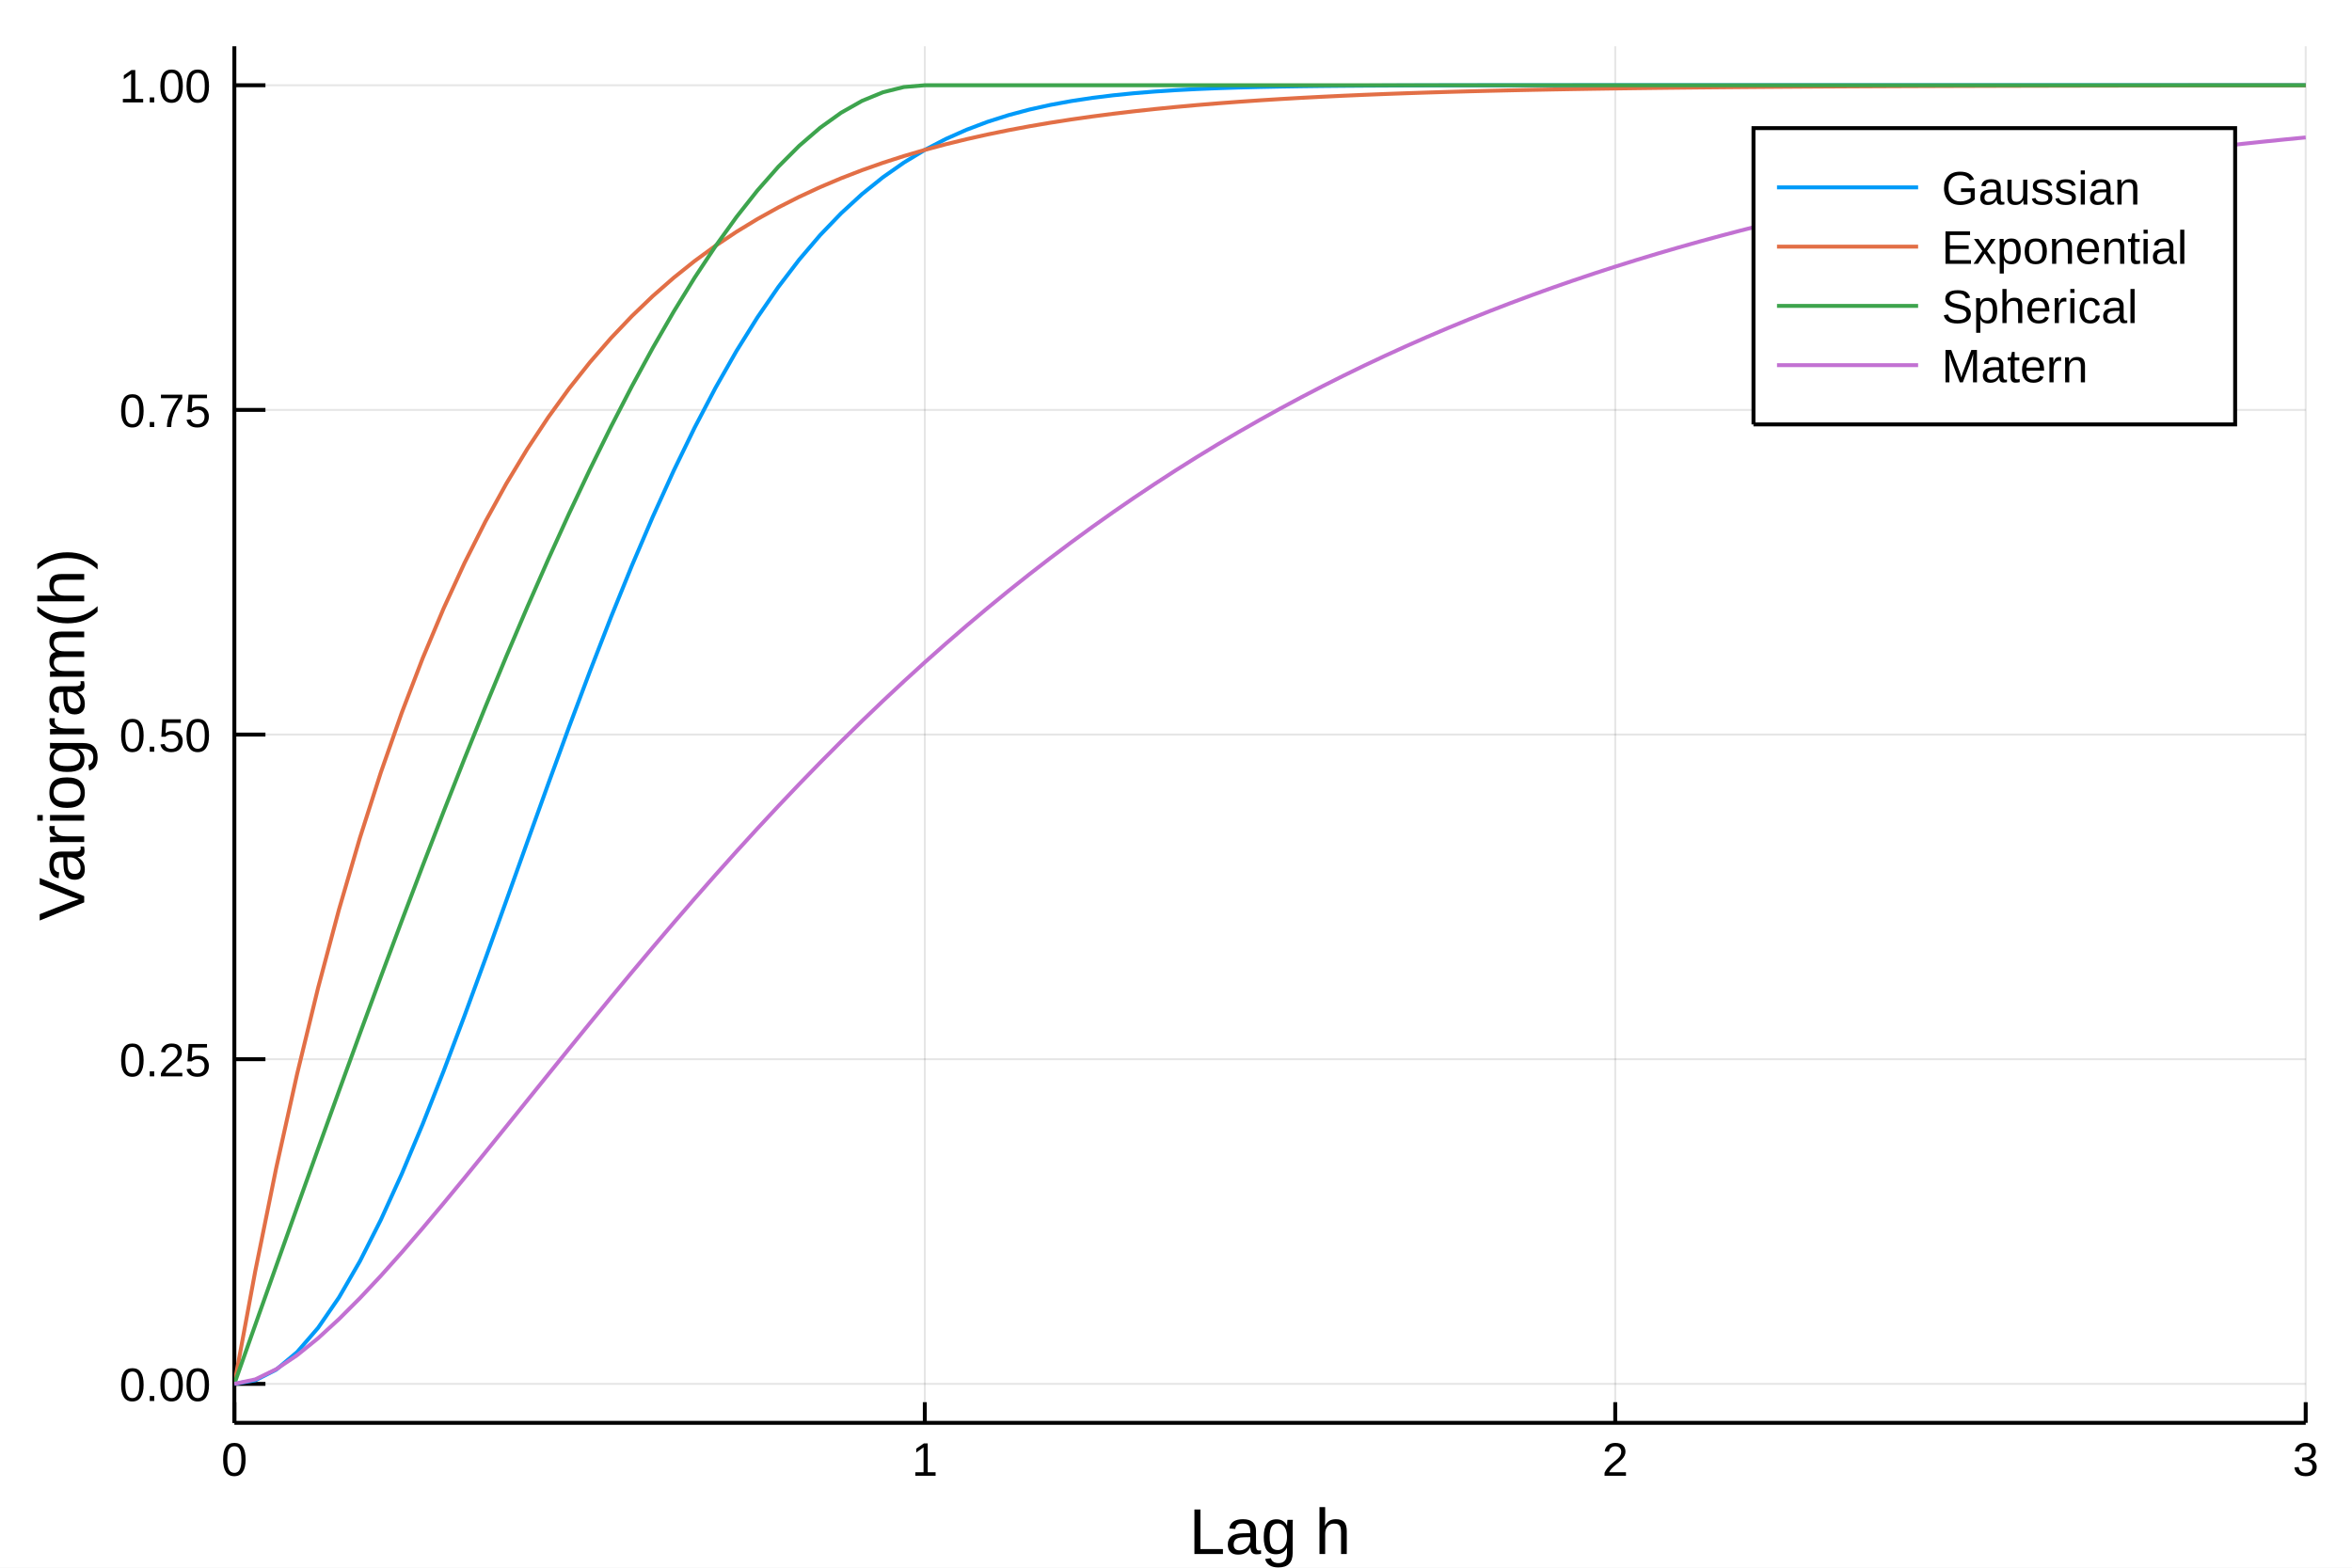
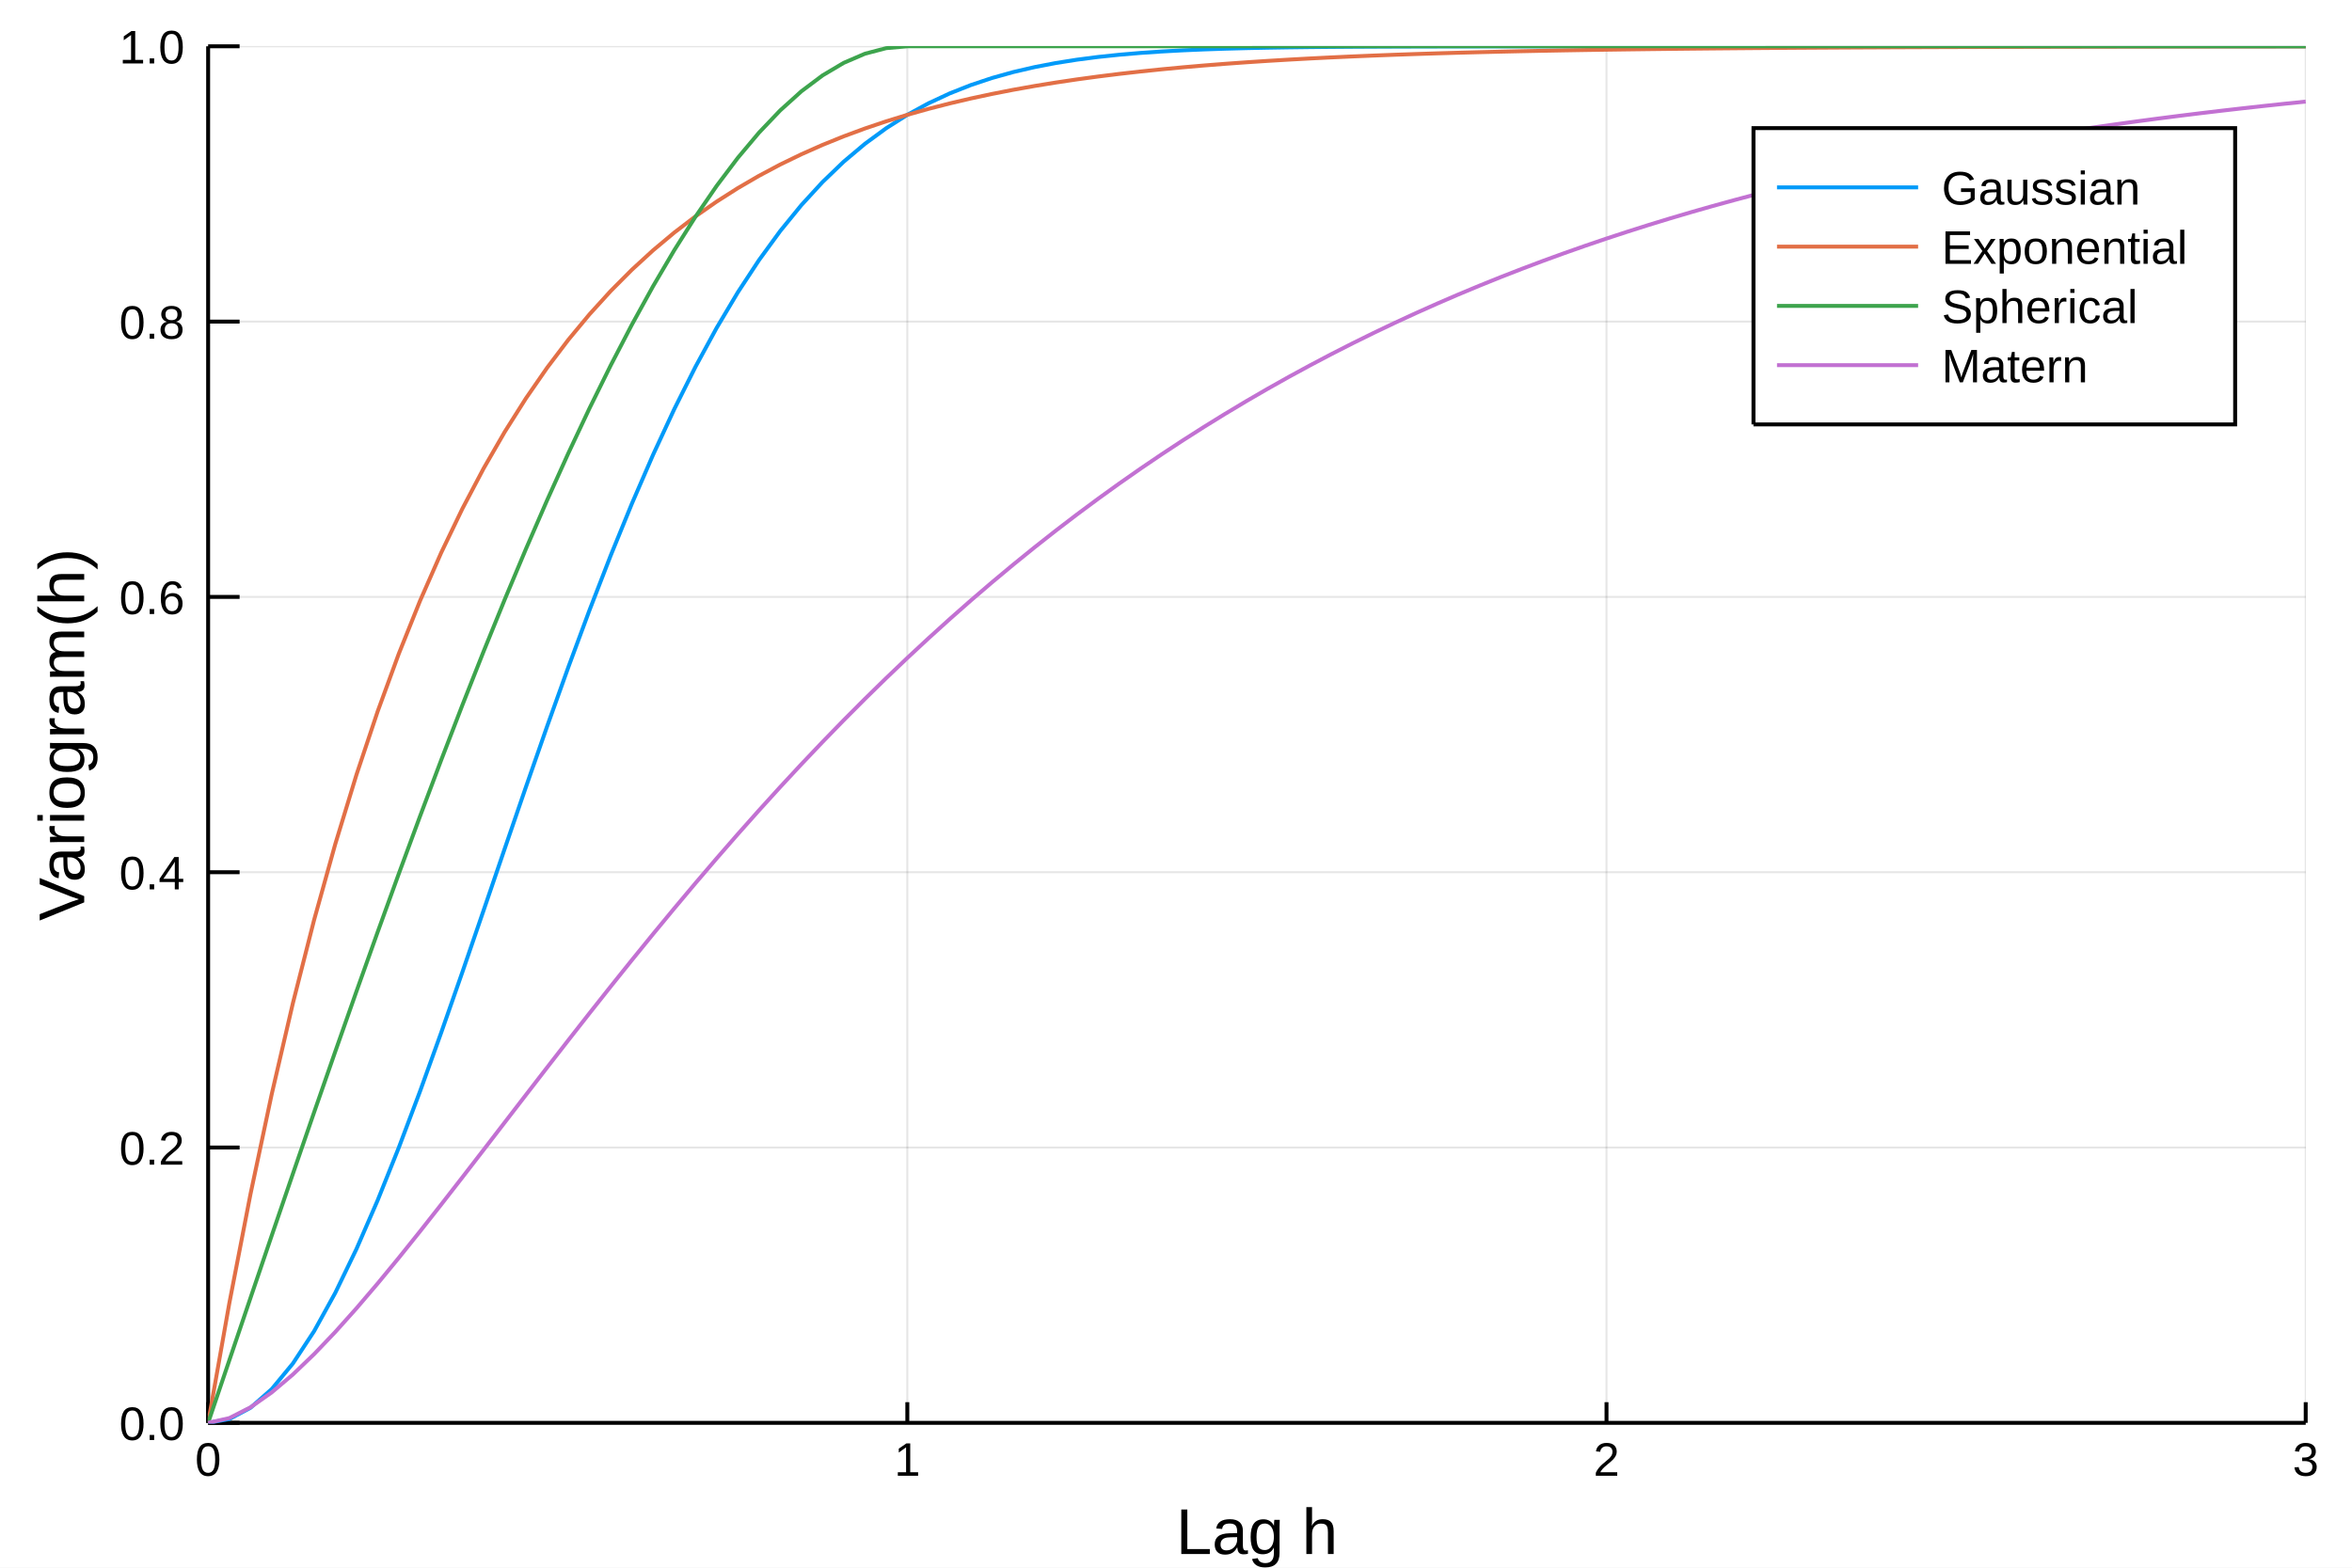
<svg xmlns="http://www.w3.org/2000/svg" width="600" height="400" viewBox="0 0 2400 1600">
  <defs>
-     <clipPath id="clip7300">
+     <clipPath id="clip3700">
      <rect x="0" y="0" width="2400" height="1600" />
    </clipPath>
  </defs>
-   <path clip-path="url(#clip7300)" d=" M0 1600 L2400 1600 L2400 0 L0 0  Z   " fill="#ffffff" fill-rule="evenodd" fill-opacity="1" />
+   <path clip-path="url(#clip3700)" d=" M0 1600 L2400 1600 L2400 0 L0 0  Z   " fill="#ffffff" fill-rule="evenodd" fill-opacity="1" />
  <defs>
-     <clipPath id="clip7301">
+     <clipPath id="clip3701">
      <rect x="480" y="0" width="1681" height="1600" />
    </clipPath>
  </defs>
-   <path clip-path="url(#clip7300)" d=" M239.147 1452.17 L2352.76 1452.17 L2352.76 47.244 L239.147 47.244  Z   " fill="#ffffff" fill-rule="evenodd" fill-opacity="1" />
+   <path clip-path="url(#clip3700)" d=" M212.385 1452.17 L2352.76 1452.17 L2352.76 47.244 L212.385 47.244  Z   " fill="#ffffff" fill-rule="evenodd" fill-opacity="1" />
  <defs>
-     <clipPath id="clip7302">
-       <rect x="239" y="47" width="2115" height="1406" />
+     <clipPath id="clip3702">
+       <rect x="212" y="47" width="2141" height="1406" />
    </clipPath>
  </defs>
-   <polyline clip-path="url(#clip7302)" style="stroke:#000000; stroke-width:2; stroke-opacity:0.1; fill:none" points="   239.147,1452.17 239.147,47.244    " />
-   <polyline clip-path="url(#clip7302)" style="stroke:#000000; stroke-width:2; stroke-opacity:0.1; fill:none" points="   943.683,1452.17 943.683,47.244    " />
-   <polyline clip-path="url(#clip7302)" style="stroke:#000000; stroke-width:2; stroke-opacity:0.1; fill:none" points="   1648.22,1452.17 1648.22,47.244    " />
-   <polyline clip-path="url(#clip7302)" style="stroke:#000000; stroke-width:2; stroke-opacity:0.1; fill:none" points="   2352.76,1452.17 2352.76,47.244    " />
-   <polyline clip-path="url(#clip7302)" style="stroke:#000000; stroke-width:2; stroke-opacity:0.1; fill:none" points="   239.147,1412.4 2352.76,1412.4    " />
-   <polyline clip-path="url(#clip7302)" style="stroke:#000000; stroke-width:2; stroke-opacity:0.1; fill:none" points="   239.147,1081.05 2352.76,1081.05    " />
-   <polyline clip-path="url(#clip7302)" style="stroke:#000000; stroke-width:2; stroke-opacity:0.1; fill:none" points="   239.147,749.705 2352.76,749.705    " />
-   <polyline clip-path="url(#clip7302)" style="stroke:#000000; stroke-width:2; stroke-opacity:0.1; fill:none" points="   239.147,418.355 2352.76,418.355    " />
-   <polyline clip-path="url(#clip7302)" style="stroke:#000000; stroke-width:2; stroke-opacity:0.1; fill:none" points="   239.147,87.006 2352.76,87.006    " />
-   <polyline clip-path="url(#clip7300)" style="stroke:#000000; stroke-width:4; stroke-opacity:1; fill:none" points="   239.147,1452.17 2352.76,1452.17    " />
-   <polyline clip-path="url(#clip7300)" style="stroke:#000000; stroke-width:4; stroke-opacity:1; fill:none" points="   239.147,1452.17 239.147,47.244    " />
-   <polyline clip-path="url(#clip7300)" style="stroke:#000000; stroke-width:4; stroke-opacity:1; fill:none" points="   239.147,1452.17 239.147,1431.09    " />
-   <polyline clip-path="url(#clip7300)" style="stroke:#000000; stroke-width:4; stroke-opacity:1; fill:none" points="   943.683,1452.17 943.683,1431.09    " />
-   <polyline clip-path="url(#clip7300)" style="stroke:#000000; stroke-width:4; stroke-opacity:1; fill:none" points="   1648.22,1452.17 1648.22,1431.09    " />
-   <polyline clip-path="url(#clip7300)" style="stroke:#000000; stroke-width:4; stroke-opacity:1; fill:none" points="   2352.76,1452.17 2352.76,1431.09    " />
-   <polyline clip-path="url(#clip7300)" style="stroke:#000000; stroke-width:4; stroke-opacity:1; fill:none" points="   239.147,1412.4 270.851,1412.4    " />
-   <polyline clip-path="url(#clip7300)" style="stroke:#000000; stroke-width:4; stroke-opacity:1; fill:none" points="   239.147,1081.05 270.851,1081.05    " />
-   <polyline clip-path="url(#clip7300)" style="stroke:#000000; stroke-width:4; stroke-opacity:1; fill:none" points="   239.147,749.705 270.851,749.705    " />
-   <polyline clip-path="url(#clip7300)" style="stroke:#000000; stroke-width:4; stroke-opacity:1; fill:none" points="   239.147,418.355 270.851,418.355    " />
-   <polyline clip-path="url(#clip7300)" style="stroke:#000000; stroke-width:4; stroke-opacity:1; fill:none" points="   239.147,87.006 270.851,87.006    " />
-   <g clip-path="url(#clip7300)">
-     <text style="fill:#000000; fill-opacity:1; font-family:Arial,Helvetica Neue,Helvetica,sans-serif; font-size:48px; text-anchor:middle;" transform="rotate(0, 239.147, 1506.17)" x="239.147" y="1506.17">0</text>
+   <polyline clip-path="url(#clip3702)" style="stroke:#000000; stroke-width:2; stroke-opacity:0.1; fill:none" points="   212.385,1452.17 212.385,47.244    " />
+   <polyline clip-path="url(#clip3702)" style="stroke:#000000; stroke-width:2; stroke-opacity:0.1; fill:none" points="   925.842,1452.17 925.842,47.244    " />
+   <polyline clip-path="url(#clip3702)" style="stroke:#000000; stroke-width:2; stroke-opacity:0.1; fill:none" points="   1639.3,1452.17 1639.3,47.244    " />
+   <polyline clip-path="url(#clip3702)" style="stroke:#000000; stroke-width:2; stroke-opacity:0.1; fill:none" points="   2352.76,1452.17 2352.76,47.244    " />
+   <polyline clip-path="url(#clip3702)" style="stroke:#000000; stroke-width:2; stroke-opacity:0.1; fill:none" points="   212.385,1452.17 2352.76,1452.17    " />
+   <polyline clip-path="url(#clip3702)" style="stroke:#000000; stroke-width:2; stroke-opacity:0.1; fill:none" points="   212.385,1171.18 2352.76,1171.18    " />
+   <polyline clip-path="url(#clip3702)" style="stroke:#000000; stroke-width:2; stroke-opacity:0.1; fill:none" points="   212.385,890.197 2352.76,890.197    " />
+   <polyline clip-path="url(#clip3702)" style="stroke:#000000; stroke-width:2; stroke-opacity:0.1; fill:none" points="   212.385,609.213 2352.76,609.213    " />
+   <polyline clip-path="url(#clip3702)" style="stroke:#000000; stroke-width:2; stroke-opacity:0.1; fill:none" points="   212.385,328.228 2352.76,328.228    " />
+   <polyline clip-path="url(#clip3702)" style="stroke:#000000; stroke-width:2; stroke-opacity:0.1; fill:none" points="   212.385,47.244 2352.76,47.244    " />
+   <polyline clip-path="url(#clip3700)" style="stroke:#000000; stroke-width:4; stroke-opacity:1; fill:none" points="   212.385,1452.17 2352.76,1452.17    " />
+   <polyline clip-path="url(#clip3700)" style="stroke:#000000; stroke-width:4; stroke-opacity:1; fill:none" points="   212.385,1452.17 212.385,47.244    " />
+   <polyline clip-path="url(#clip3700)" style="stroke:#000000; stroke-width:4; stroke-opacity:1; fill:none" points="   212.385,1452.17 212.385,1431.09    " />
+   <polyline clip-path="url(#clip3700)" style="stroke:#000000; stroke-width:4; stroke-opacity:1; fill:none" points="   925.842,1452.17 925.842,1431.09    " />
+   <polyline clip-path="url(#clip3700)" style="stroke:#000000; stroke-width:4; stroke-opacity:1; fill:none" points="   1639.3,1452.17 1639.3,1431.09    " />
+   <polyline clip-path="url(#clip3700)" style="stroke:#000000; stroke-width:4; stroke-opacity:1; fill:none" points="   2352.76,1452.17 2352.76,1431.09    " />
+   <polyline clip-path="url(#clip3700)" style="stroke:#000000; stroke-width:4; stroke-opacity:1; fill:none" points="   212.385,1452.17 244.49,1452.17    " />
+   <polyline clip-path="url(#clip3700)" style="stroke:#000000; stroke-width:4; stroke-opacity:1; fill:none" points="   212.385,1171.18 244.49,1171.18    " />
+   <polyline clip-path="url(#clip3700)" style="stroke:#000000; stroke-width:4; stroke-opacity:1; fill:none" points="   212.385,890.197 244.49,890.197    " />
+   <polyline clip-path="url(#clip3700)" style="stroke:#000000; stroke-width:4; stroke-opacity:1; fill:none" points="   212.385,609.213 244.49,609.213    " />
+   <polyline clip-path="url(#clip3700)" style="stroke:#000000; stroke-width:4; stroke-opacity:1; fill:none" points="   212.385,328.228 244.49,328.228    " />
+   <polyline clip-path="url(#clip3700)" style="stroke:#000000; stroke-width:4; stroke-opacity:1; fill:none" points="   212.385,47.244 244.49,47.244    " />
+   <g clip-path="url(#clip3700)">
+     <text style="fill:#000000; fill-opacity:1; font-family:Arial,Helvetica Neue,Helvetica,sans-serif; font-size:48px; text-anchor:middle;" transform="rotate(0, 212.385, 1506.17)" x="212.385" y="1506.17">0</text>
  </g>
-   <g clip-path="url(#clip7300)">
-     <text style="fill:#000000; fill-opacity:1; font-family:Arial,Helvetica Neue,Helvetica,sans-serif; font-size:48px; text-anchor:middle;" transform="rotate(0, 943.683, 1506.17)" x="943.683" y="1506.17">1</text>
+   <g clip-path="url(#clip3700)">
+     <text style="fill:#000000; fill-opacity:1; font-family:Arial,Helvetica Neue,Helvetica,sans-serif; font-size:48px; text-anchor:middle;" transform="rotate(0, 925.842, 1506.17)" x="925.842" y="1506.17">1</text>
  </g>
-   <g clip-path="url(#clip7300)">
-     <text style="fill:#000000; fill-opacity:1; font-family:Arial,Helvetica Neue,Helvetica,sans-serif; font-size:48px; text-anchor:middle;" transform="rotate(0, 1648.22, 1506.17)" x="1648.22" y="1506.17">2</text>
+   <g clip-path="url(#clip3700)">
+     <text style="fill:#000000; fill-opacity:1; font-family:Arial,Helvetica Neue,Helvetica,sans-serif; font-size:48px; text-anchor:middle;" transform="rotate(0, 1639.3, 1506.17)" x="1639.3" y="1506.17">2</text>
  </g>
-   <g clip-path="url(#clip7300)">
+   <g clip-path="url(#clip3700)">
    <text style="fill:#000000; fill-opacity:1; font-family:Arial,Helvetica Neue,Helvetica,sans-serif; font-size:48px; text-anchor:middle;" transform="rotate(0, 2352.76, 1506.17)" x="2352.76" y="1506.17">3</text>
  </g>
-   <g clip-path="url(#clip7300)">
-     <text style="fill:#000000; fill-opacity:1; font-family:Arial,Helvetica Neue,Helvetica,sans-serif; font-size:48px; text-anchor:end;" transform="rotate(0, 215.147, 1429.9)" x="215.147" y="1429.9">0.00</text>
+   <g clip-path="url(#clip3700)">
+     <text style="fill:#000000; fill-opacity:1; font-family:Arial,Helvetica Neue,Helvetica,sans-serif; font-size:48px; text-anchor:end;" transform="rotate(0, 188.385, 1469.67)" x="188.385" y="1469.67">0.0</text>
  </g>
-   <g clip-path="url(#clip7300)">
-     <text style="fill:#000000; fill-opacity:1; font-family:Arial,Helvetica Neue,Helvetica,sans-serif; font-size:48px; text-anchor:end;" transform="rotate(0, 215.147, 1098.55)" x="215.147" y="1098.55">0.25</text>
+   <g clip-path="url(#clip3700)">
+     <text style="fill:#000000; fill-opacity:1; font-family:Arial,Helvetica Neue,Helvetica,sans-serif; font-size:48px; text-anchor:end;" transform="rotate(0, 188.385, 1188.68)" x="188.385" y="1188.68">0.2</text>
  </g>
-   <g clip-path="url(#clip7300)">
-     <text style="fill:#000000; fill-opacity:1; font-family:Arial,Helvetica Neue,Helvetica,sans-serif; font-size:48px; text-anchor:end;" transform="rotate(0, 215.147, 767.205)" x="215.147" y="767.205">0.50</text>
+   <g clip-path="url(#clip3700)">
+     <text style="fill:#000000; fill-opacity:1; font-family:Arial,Helvetica Neue,Helvetica,sans-serif; font-size:48px; text-anchor:end;" transform="rotate(0, 188.385, 907.697)" x="188.385" y="907.697">0.4</text>
  </g>
-   <g clip-path="url(#clip7300)">
-     <text style="fill:#000000; fill-opacity:1; font-family:Arial,Helvetica Neue,Helvetica,sans-serif; font-size:48px; text-anchor:end;" transform="rotate(0, 215.147, 435.855)" x="215.147" y="435.855">0.75</text>
+   <g clip-path="url(#clip3700)">
+     <text style="fill:#000000; fill-opacity:1; font-family:Arial,Helvetica Neue,Helvetica,sans-serif; font-size:48px; text-anchor:end;" transform="rotate(0, 188.385, 626.713)" x="188.385" y="626.713">0.6</text>
  </g>
-   <g clip-path="url(#clip7300)">
-     <text style="fill:#000000; fill-opacity:1; font-family:Arial,Helvetica Neue,Helvetica,sans-serif; font-size:48px; text-anchor:end;" transform="rotate(0, 215.147, 104.506)" x="215.147" y="104.506">1.00</text>
+   <g clip-path="url(#clip3700)">
+     <text style="fill:#000000; fill-opacity:1; font-family:Arial,Helvetica Neue,Helvetica,sans-serif; font-size:48px; text-anchor:end;" transform="rotate(0, 188.385, 345.728)" x="188.385" y="345.728">0.8</text>
  </g>
-   <g clip-path="url(#clip7300)">
-     <text style="fill:#000000; fill-opacity:1; font-family:Arial,Helvetica Neue,Helvetica,sans-serif; font-size:66px; text-anchor:middle;" transform="rotate(0, 1295.95, 1586.03)" x="1295.95" y="1586.03">Lag h</text>
+   <g clip-path="url(#clip3700)">
+     <text style="fill:#000000; fill-opacity:1; font-family:Arial,Helvetica Neue,Helvetica,sans-serif; font-size:48px; text-anchor:end;" transform="rotate(0, 188.385, 64.7441)" x="188.385" y="64.744">1.0</text>
  </g>
-   <g clip-path="url(#clip7300)">
+   <g clip-path="url(#clip3700)">
+     <text style="fill:#000000; fill-opacity:1; font-family:Arial,Helvetica Neue,Helvetica,sans-serif; font-size:66px; text-anchor:middle;" transform="rotate(0, 1282.57, 1586.03)" x="1282.57" y="1586.03">Lag h</text>
+   </g>
+   <g clip-path="url(#clip3700)">
    <text style="fill:#000000; fill-opacity:1; font-family:Arial,Helvetica Neue,Helvetica,sans-serif; font-size:66px; text-anchor:middle;" transform="rotate(-90, 85.9168, 749.705)" x="85.917" y="749.705">Variogram(h)</text>
  </g>
-   <polyline clip-path="url(#clip7302)" style="stroke:#009af9; stroke-width:4; stroke-opacity:1; fill:none" points="   239.148,1412.4 260.497,1408.76 281.847,1397.88 303.197,1379.94 324.546,1355.25 345.896,1324.19 367.245,1287.26 388.595,1245.04 409.944,1198.16 431.294,1147.32    452.644,1093.25 473.993,1036.69 495.343,978.386 516.692,919.062 538.042,859.419 559.391,800.112 580.741,741.741 602.091,684.845 623.44,629.894 644.79,577.285    666.139,527.341 687.489,480.312 708.838,436.376 730.188,395.642 751.538,358.16 772.887,323.921 794.237,292.868 815.586,264.902 836.936,239.891 858.286,217.674    879.635,198.072 900.985,180.892 922.334,165.933 943.684,152.993 965.033,141.872 986.383,132.374 1007.73,124.314 1029.08,117.518 1050.43,111.822 1071.78,107.079    1093.13,103.153 1114.48,99.924 1135.83,97.284 1157.18,95.138 1178.53,93.405 1199.88,92.014 1221.23,90.903 1242.58,90.022 1263.93,89.328 1285.28,88.783    1306.63,88.359 1327.98,88.031 1349.33,87.777 1370.68,87.584 1392.02,87.436 1413.37,87.325 1434.72,87.241 1456.07,87.178 1477.42,87.131 1498.77,87.097    1520.12,87.071 1541.47,87.053 1562.82,87.039 1584.17,87.03 1605.52,87.023 1626.87,87.018 1648.22,87.014 1669.57,87.012 1690.92,87.01 1712.27,87.009    1733.62,87.008 1754.97,87.007 1776.32,87.007 1797.67,87.007 1819.02,87.006 1840.37,87.006 1861.72,87.006 1883.07,87.006 1904.41,87.006 1925.76,87.006    1947.11,87.006 1968.46,87.006 1989.81,87.006 2011.16,87.006 2032.51,87.006 2053.86,87.006 2075.21,87.006 2096.56,87.006 2117.91,87.006 2139.26,87.006    2160.61,87.006 2181.96,87.006 2203.31,87.006 2224.66,87.006 2246.01,87.006 2267.36,87.006 2288.71,87.006 2310.06,87.006 2331.41,87.006 2352.76,87.006       " />
-   <polyline clip-path="url(#clip7302)" style="stroke:#e26f46; stroke-width:4; stroke-opacity:1; fill:none" points="   239.148,1412.4 260.497,1297.22 281.847,1192.06 303.197,1096.03 324.546,1008.35 345.896,928.282 367.245,855.176 388.595,788.422 409.944,727.47 431.294,671.814    452.644,620.995 473.993,574.591 495.343,532.221 516.692,493.532 538.042,458.205 559.391,425.948 580.741,396.494 602.091,369.6 623.44,345.043 644.79,322.62    666.139,302.145 687.489,283.449 708.838,266.379 730.188,250.791 751.538,236.559 772.887,223.563 794.237,211.696 815.586,200.86 836.936,190.967 858.286,181.932    879.635,173.683 900.985,166.151 922.334,159.274 943.684,152.994 965.033,147.259 986.383,142.023 1007.73,137.242 1029.08,132.877 1050.43,128.891 1071.78,125.251    1093.13,121.928 1114.48,118.893 1135.83,116.122 1157.18,113.592 1178.53,111.281 1199.88,109.172 1221.23,107.246 1242.58,105.487 1263.93,103.881 1285.28,102.415    1306.63,101.076 1327.98,99.853 1349.33,98.737 1370.68,97.717 1392.02,96.786 1413.37,95.936 1434.72,95.16 1456.07,94.452 1477.42,93.805 1498.77,93.214    1520.12,92.674 1541.47,92.182 1562.82,91.732 1584.17,91.321 1605.52,90.946 1626.87,90.604 1648.22,90.291 1669.57,90.006 1690.92,89.745 1712.27,89.507    1733.62,89.29 1754.97,89.091 1776.32,88.91 1797.67,88.745 1819.02,88.594 1840.37,88.456 1861.72,88.33 1883.07,88.215 1904.41,88.11 1925.76,88.014    1947.11,87.926 1968.46,87.846 1989.81,87.773 2011.16,87.707 2032.51,87.646 2053.86,87.59 2075.21,87.539 2096.56,87.493 2117.91,87.451 2139.26,87.412    2160.61,87.377 2181.96,87.344 2203.31,87.315 2224.66,87.288 2246.01,87.264 2267.36,87.241 2288.71,87.221 2310.06,87.202 2331.41,87.185 2352.76,87.17       " />
-   <polyline clip-path="url(#clip7302)" style="stroke:#3da44d; stroke-width:4; stroke-opacity:1; fill:none" points="   239.148,1412.4 260.497,1352.17 281.847,1292.06 303.197,1232.16 324.546,1172.6 345.896,1113.48 367.245,1054.91 388.595,997.01 409.944,939.881 431.294,883.637    452.644,828.389 473.993,774.248 495.343,721.323 516.692,669.727 538.042,619.568 559.391,570.959 580.741,524.009 602.091,478.83 623.44,435.532 644.79,394.225    666.139,355.02 687.489,318.029 708.838,283.36 730.188,251.126 751.538,221.437 772.887,194.403 794.237,170.136 815.586,148.745 836.936,130.341 858.286,115.035    879.635,102.938 900.985,94.161 922.334,88.813 943.684,87.006 965.033,87.006 986.383,87.006 1007.73,87.006 1029.08,87.006 1050.43,87.006 1071.78,87.006    1093.13,87.006 1114.48,87.006 1135.83,87.006 1157.18,87.006 1178.53,87.006 1199.88,87.006 1221.23,87.006 1242.58,87.006 1263.93,87.006 1285.28,87.006    1306.63,87.006 1327.98,87.006 1349.33,87.006 1370.68,87.006 1392.02,87.006 1413.37,87.006 1434.72,87.006 1456.07,87.006 1477.42,87.006 1498.77,87.006    1520.12,87.006 1541.47,87.006 1562.82,87.006 1584.17,87.006 1605.52,87.006 1626.87,87.006 1648.22,87.006 1669.57,87.006 1690.92,87.006 1712.27,87.006    1733.62,87.006 1754.97,87.006 1776.32,87.006 1797.67,87.006 1819.02,87.006 1840.37,87.006 1861.72,87.006 1883.07,87.006 1904.41,87.006 1925.76,87.006    1947.11,87.006 1968.46,87.006 1989.81,87.006 2011.16,87.006 2032.51,87.006 2053.86,87.006 2075.21,87.006 2096.56,87.006 2117.91,87.006 2139.26,87.006    2160.61,87.006 2181.96,87.006 2203.31,87.006 2224.66,87.006 2246.01,87.006 2267.36,87.006 2288.71,87.006 2310.06,87.006 2331.41,87.006 2352.76,87.006       " />
-   <polyline clip-path="url(#clip7302)" style="stroke:#c271d2; stroke-width:4; stroke-opacity:1; fill:none" points="   239.148,1412.4 260.497,1407.82 281.847,1397.43 303.197,1383.11 324.546,1365.84 345.896,1346.28 367.245,1324.92 388.595,1302.14 409.944,1278.24 431.294,1253.48    452.644,1228.07 473.993,1202.19 495.343,1175.98 516.692,1149.58 538.042,1123.09 559.391,1096.61 580.741,1070.22 602.091,1043.99 623.44,1017.98 644.79,992.246    666.139,966.824 687.489,941.755 708.838,917.07 730.188,892.796 751.538,868.956 772.887,845.568 794.237,822.646 815.586,800.202 836.936,778.246 858.286,756.784    879.635,735.82 900.985,715.357 922.334,695.396 943.684,675.936 965.033,656.976 986.383,638.512 1007.73,620.54 1029.08,603.056 1050.43,586.053 1071.78,569.526    1093.13,553.467 1114.48,537.869 1135.83,522.725 1157.18,508.025 1178.53,493.761 1199.88,479.926 1221.23,466.509 1242.58,453.502 1263.93,440.895 1285.28,428.68    1306.63,416.847 1327.98,405.387 1349.33,394.291 1370.68,383.549 1392.02,373.152 1413.37,363.092 1434.72,353.358 1456.07,343.943 1477.42,334.837 1498.77,326.032    1520.12,317.519 1541.47,309.29 1562.82,301.337 1584.17,293.651 1605.52,286.225 1626.87,279.051 1648.22,272.121 1669.57,265.428 1690.92,258.964 1712.27,252.723    1733.62,246.697 1754.97,240.88 1776.32,235.265 1797.67,229.845 1819.02,224.616 1840.37,219.569 1861.72,214.7 1883.07,210.002 1904.41,205.471 1925.76,201.1    1947.11,196.884 1968.46,192.818 1989.81,188.897 2011.16,185.117 2032.51,181.472 2053.86,177.957 2075.21,174.57 2096.56,171.304 2117.91,168.157 2139.26,165.123    2160.61,162.199 2181.96,159.382 2203.31,156.667 2224.66,154.051 2246.01,151.531 2267.36,149.103 2288.71,146.763 2310.06,144.51 2331.41,142.339 2352.76,140.249       " />
-   <path clip-path="url(#clip7300)" d=" M1789.26 433.164 L2280.76 433.164 L2280.76 130.764 L1789.26 130.764  Z   " fill="#ffffff" fill-rule="evenodd" fill-opacity="1" />
-   <polyline clip-path="url(#clip7300)" style="stroke:#000000; stroke-width:4; stroke-opacity:1; fill:none" points="   1789.26,433.164 2280.76,433.164 2280.76,130.764 1789.26,130.764 1789.26,433.164    " />
-   <polyline clip-path="url(#clip7300)" style="stroke:#009af9; stroke-width:4; stroke-opacity:1; fill:none" points="   1813.26,191.244 1957.26,191.244    " />
-   <g clip-path="url(#clip7300)">
+   <polyline clip-path="url(#clip3702)" style="stroke:#009af9; stroke-width:4; stroke-opacity:1; fill:none" points="   212.385,1452.16 234.005,1448.3 255.625,1436.77 277.245,1417.76 298.865,1391.58 320.485,1358.66 342.105,1319.52 363.725,1274.76 385.345,1225.07 406.965,1171.18    428.584,1113.87 450.204,1053.91 471.824,992.107 493.444,929.224 515.064,866.002 536.684,803.136 558.304,741.263 579.924,680.953 601.544,622.705 623.164,566.939    644.784,513.999 666.403,464.148 688.023,417.576 709.643,374.399 731.263,334.667 752.883,298.374 774.503,265.457 796.123,235.814 817.743,209.302 839.363,185.752    860.983,164.974 882.602,146.763 904.222,130.907 925.842,117.191 947.462,105.402 969.082,95.334 990.702,86.791 1012.32,79.587 1033.94,73.549 1055.56,68.522    1077.18,64.36 1098.8,60.937 1120.42,58.138 1142.04,55.864 1163.66,54.027 1185.28,52.552 1206.9,51.375 1228.52,50.441 1250.14,49.705 1271.76,49.128    1293.38,48.678 1315,48.33 1336.62,48.062 1358.24,47.856 1379.86,47.7 1401.48,47.582 1423.1,47.493 1444.72,47.426 1466.34,47.377 1487.96,47.34    1509.58,47.313 1531.2,47.294 1552.82,47.279 1574.44,47.269 1596.06,47.262 1617.68,47.257 1639.3,47.253 1660.92,47.25 1682.54,47.248 1704.16,47.247    1725.78,47.246 1747.4,47.245 1769.02,47.245 1790.64,47.245 1812.26,47.245 1833.88,47.244 1855.5,47.244 1877.12,47.244 1898.74,47.244 1920.36,47.244    1941.98,47.244 1963.6,47.244 1985.22,47.244 2006.84,47.244 2028.46,47.244 2050.08,47.244 2071.7,47.244 2093.32,47.244 2114.94,47.244 2136.56,47.244    2158.18,47.244 2179.8,47.244 2201.42,47.244 2223.04,47.244 2244.66,47.244 2266.28,47.244 2287.9,47.244 2309.52,47.244 2331.14,47.244 2352.76,47.244       " />
+   <polyline clip-path="url(#clip3702)" style="stroke:#e26f46; stroke-width:4; stroke-opacity:1; fill:none" points="   212.385,1452.16 234.005,1330.08 255.625,1218.6 277.245,1116.81 298.865,1023.86 320.485,938.996 342.105,861.504 363.725,790.745 385.345,726.136 406.965,667.14    428.584,613.272 450.204,564.084 471.824,519.171 493.444,478.161 515.064,440.715 536.684,406.523 558.304,375.302 579.924,346.794 601.544,320.763 623.164,296.994    644.784,275.291 666.403,255.474 688.023,237.379 709.643,220.857 731.263,205.77 752.883,191.994 774.503,179.415 796.123,167.93 817.743,157.442 839.363,147.866    860.983,139.122 882.602,131.138 904.222,123.848 925.842,117.191 947.462,111.113 969.082,105.562 990.702,100.495 1012.32,95.867 1033.94,91.642 1055.56,87.784    1077.18,84.261 1098.8,81.044 1120.42,78.107 1142.04,75.425 1163.66,72.976 1185.28,70.74 1206.9,68.698 1228.52,66.834 1250.14,65.132 1271.76,63.577    1293.38,62.158 1315,60.862 1336.62,59.678 1358.24,58.598 1379.86,57.611 1401.48,56.71 1423.1,55.888 1444.72,55.137 1466.34,54.451 1487.96,53.825    1509.58,53.253 1531.2,52.73 1552.82,52.254 1574.44,51.818 1596.06,51.421 1617.68,51.058 1639.3,50.727 1660.92,50.424 1682.54,50.148 1704.16,49.895    1725.78,49.665 1747.4,49.455 1769.02,49.262 1790.64,49.087 1812.26,48.927 1833.88,48.781 1855.5,48.647 1877.12,48.525 1898.74,48.414 1920.36,48.312    1941.98,48.219 1963.6,48.135 1985.22,48.057 2006.84,47.987 2028.46,47.922 2050.08,47.863 2071.7,47.809 2093.32,47.76 2114.94,47.715 2136.56,47.674    2158.18,47.637 2179.8,47.603 2201.42,47.572 2223.04,47.543 2244.66,47.517 2266.28,47.493 2287.9,47.472 2309.52,47.452 2331.14,47.434 2352.76,47.417       " />
+   <polyline clip-path="url(#clip3702)" style="stroke:#3da44d; stroke-width:4; stroke-opacity:1; fill:none" points="   212.385,1452.16 234.005,1388.32 255.625,1324.6 277.245,1261.11 298.865,1197.97 320.485,1135.31 342.105,1073.23 363.725,1011.85 385.345,951.291 406.965,891.673    428.584,833.11 450.204,775.72 471.824,719.62 493.444,664.928 515.064,611.76 536.684,560.234 558.304,510.468 579.924,462.578 601.544,416.681 623.164,372.896    644.784,331.339 666.403,292.128 688.023,255.38 709.643,221.212 731.263,189.741 752.883,161.085 774.503,135.361 796.123,112.687 817.743,93.179 839.363,76.955    860.983,64.132 882.602,54.828 904.222,49.16 925.842,47.244 947.462,47.244 969.082,47.244 990.702,47.244 1012.32,47.244 1033.94,47.244 1055.56,47.244    1077.18,47.244 1098.8,47.244 1120.42,47.244 1142.04,47.244 1163.66,47.244 1185.28,47.244 1206.9,47.244 1228.52,47.244 1250.14,47.244 1271.76,47.244    1293.38,47.244 1315,47.244 1336.62,47.244 1358.24,47.244 1379.86,47.244 1401.48,47.244 1423.1,47.244 1444.72,47.244 1466.34,47.244 1487.96,47.244    1509.58,47.244 1531.2,47.244 1552.82,47.244 1574.44,47.244 1596.06,47.244 1617.68,47.244 1639.3,47.244 1660.92,47.244 1682.54,47.244 1704.16,47.244    1725.78,47.244 1747.4,47.244 1769.02,47.244 1790.64,47.244 1812.26,47.244 1833.88,47.244 1855.5,47.244 1877.12,47.244 1898.74,47.244 1920.36,47.244    1941.98,47.244 1963.6,47.244 1985.22,47.244 2006.84,47.244 2028.46,47.244 2050.08,47.244 2071.7,47.244 2093.32,47.244 2114.94,47.244 2136.56,47.244    2158.18,47.244 2179.8,47.244 2201.42,47.244 2223.04,47.244 2244.66,47.244 2266.28,47.244 2287.9,47.244 2309.52,47.244 2331.14,47.244 2352.76,47.244       " />
+   <polyline clip-path="url(#clip3702)" style="stroke:#c271d2; stroke-width:4; stroke-opacity:1; fill:none" points="   212.385,1452.17 234.005,1447.31 255.625,1436.29 277.245,1421.11 298.865,1402.81 320.485,1382.08 342.105,1359.43 363.725,1335.28 385.345,1309.95 406.965,1283.71    428.584,1256.77 450.204,1229.34 471.824,1201.56 493.444,1173.57 515.064,1145.49 536.684,1117.42 558.304,1089.45 579.924,1061.65 601.544,1034.08 623.164,1006.8    644.784,979.851 666.403,953.278 688.023,927.112 709.643,901.382 731.263,876.111 752.883,851.319 774.503,827.022 796.123,803.232 817.743,779.958 839.363,757.208    860.983,734.987 882.602,713.296 904.222,692.137 925.842,671.51 947.462,651.412 969.082,631.84 990.702,612.79 1012.32,594.257 1033.94,576.234 1055.56,558.715    1077.18,541.693 1098.8,525.159 1120.42,509.106 1142.04,493.524 1163.66,478.405 1185.28,463.739 1206.9,449.517 1228.52,435.73 1250.14,422.367 1271.76,409.419    1293.38,396.876 1315,384.728 1336.62,372.966 1358.24,361.58 1379.86,350.559 1401.48,339.895 1423.1,329.577 1444.72,319.597 1466.34,309.945 1487.96,300.612    1509.58,291.588 1531.2,282.865 1552.82,274.435 1574.44,266.288 1596.06,258.416 1617.68,250.812 1639.3,243.466 1660.92,236.371 1682.54,229.519 1704.16,222.904    1725.78,216.516 1747.4,210.35 1769.02,204.398 1790.64,198.654 1812.26,193.11 1833.88,187.761 1855.5,182.6 1877.12,177.62 1898.74,172.817 1920.36,168.183    1941.98,163.715 1963.6,159.405 1985.22,155.249 2006.84,151.241 2028.46,147.378 2050.08,143.653 2071.7,140.062 2093.32,136.6 2114.94,133.264 2136.56,130.048    2158.18,126.949 2179.8,123.962 2201.42,121.085 2223.04,118.312 2244.66,115.64 2266.28,113.066 2287.9,110.587 2309.52,108.198 2331.14,105.897 2352.76,103.681       " />
+   <path clip-path="url(#clip3700)" d=" M1789.26 433.164 L2280.76 433.164 L2280.76 130.764 L1789.26 130.764  Z   " fill="#ffffff" fill-rule="evenodd" fill-opacity="1" />
+   <polyline clip-path="url(#clip3700)" style="stroke:#000000; stroke-width:4; stroke-opacity:1; fill:none" points="   1789.26,433.164 2280.76,433.164 2280.76,130.764 1789.26,130.764 1789.26,433.164    " />
+   <polyline clip-path="url(#clip3700)" style="stroke:#009af9; stroke-width:4; stroke-opacity:1; fill:none" points="   1813.26,191.244 1957.26,191.244    " />
+   <g clip-path="url(#clip3700)">
    <text style="fill:#000000; fill-opacity:1; font-family:Arial,Helvetica Neue,Helvetica,sans-serif; font-size:48px; text-anchor:start;" transform="rotate(0, 1981.26, 208.744)" x="1981.26" y="208.744">Gaussian</text>
  </g>
-   <polyline clip-path="url(#clip7300)" style="stroke:#e26f46; stroke-width:4; stroke-opacity:1; fill:none" points="   1813.26,251.724 1957.26,251.724    " />
-   <g clip-path="url(#clip7300)">
+   <polyline clip-path="url(#clip3700)" style="stroke:#e26f46; stroke-width:4; stroke-opacity:1; fill:none" points="   1813.26,251.724 1957.26,251.724    " />
+   <g clip-path="url(#clip3700)">
    <text style="fill:#000000; fill-opacity:1; font-family:Arial,Helvetica Neue,Helvetica,sans-serif; font-size:48px; text-anchor:start;" transform="rotate(0, 1981.26, 269.224)" x="1981.26" y="269.224">Exponential</text>
  </g>
-   <polyline clip-path="url(#clip7300)" style="stroke:#3da44d; stroke-width:4; stroke-opacity:1; fill:none" points="   1813.26,312.204 1957.26,312.204    " />
-   <g clip-path="url(#clip7300)">
+   <polyline clip-path="url(#clip3700)" style="stroke:#3da44d; stroke-width:4; stroke-opacity:1; fill:none" points="   1813.26,312.204 1957.26,312.204    " />
+   <g clip-path="url(#clip3700)">
    <text style="fill:#000000; fill-opacity:1; font-family:Arial,Helvetica Neue,Helvetica,sans-serif; font-size:48px; text-anchor:start;" transform="rotate(0, 1981.26, 329.704)" x="1981.26" y="329.704">Spherical</text>
  </g>
-   <polyline clip-path="url(#clip7300)" style="stroke:#c271d2; stroke-width:4; stroke-opacity:1; fill:none" points="   1813.26,372.684 1957.26,372.684    " />
-   <g clip-path="url(#clip7300)">
+   <polyline clip-path="url(#clip3700)" style="stroke:#c271d2; stroke-width:4; stroke-opacity:1; fill:none" points="   1813.26,372.684 1957.26,372.684    " />
+   <g clip-path="url(#clip3700)">
    <text style="fill:#000000; fill-opacity:1; font-family:Arial,Helvetica Neue,Helvetica,sans-serif; font-size:48px; text-anchor:start;" transform="rotate(0, 1981.26, 390.184)" x="1981.26" y="390.184">Matern</text>
  </g>
</svg>
